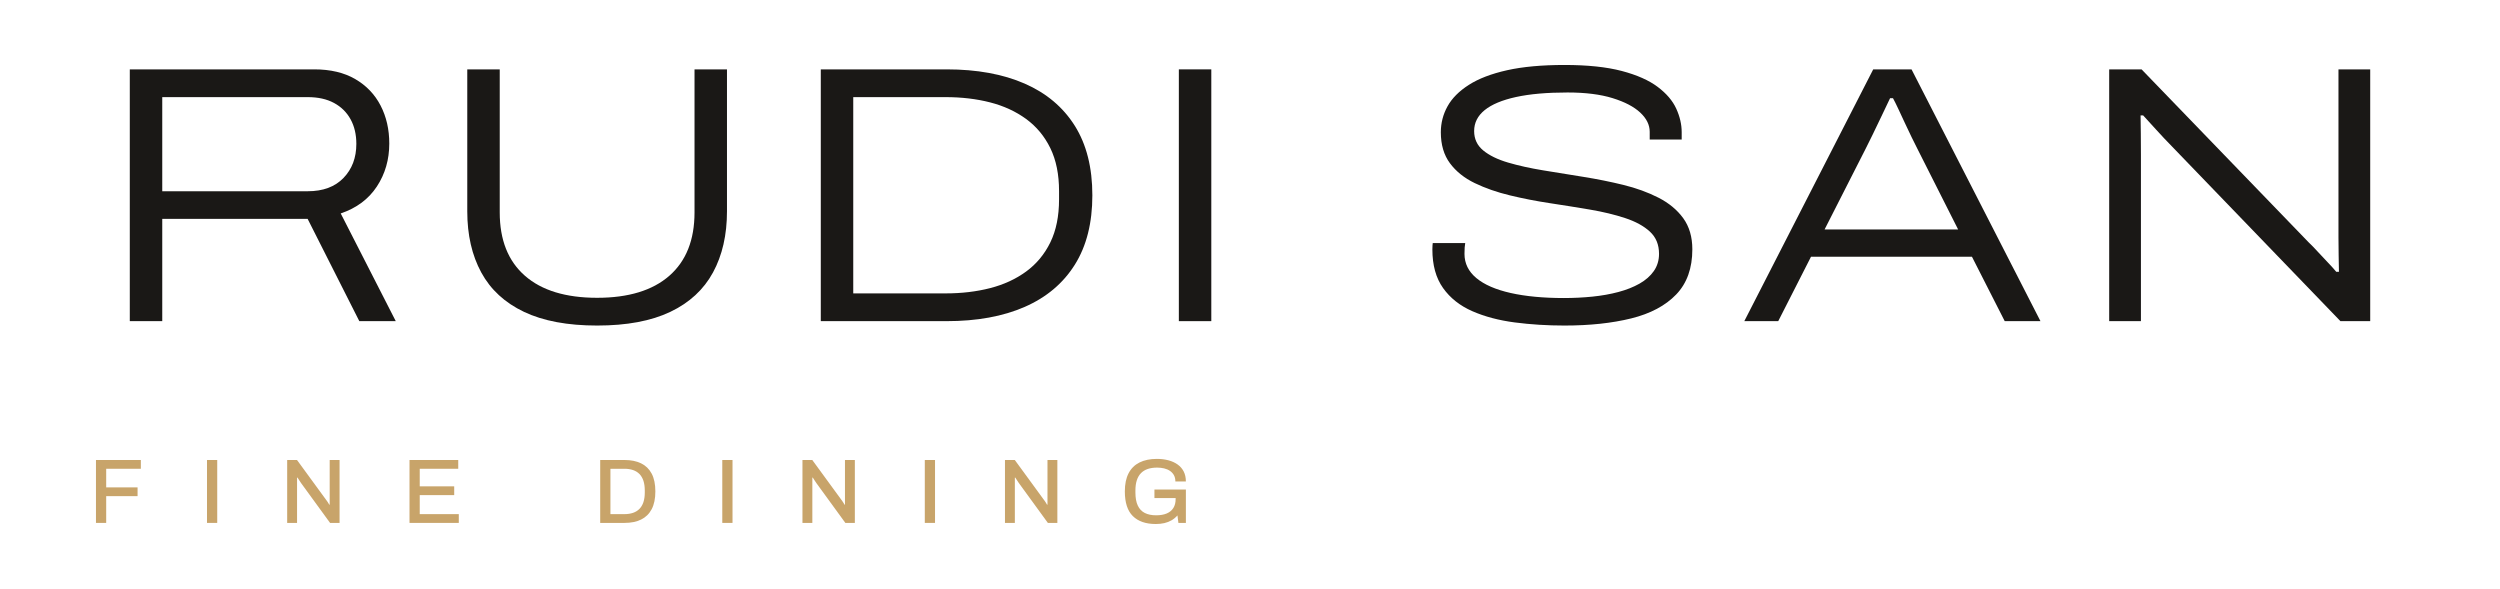
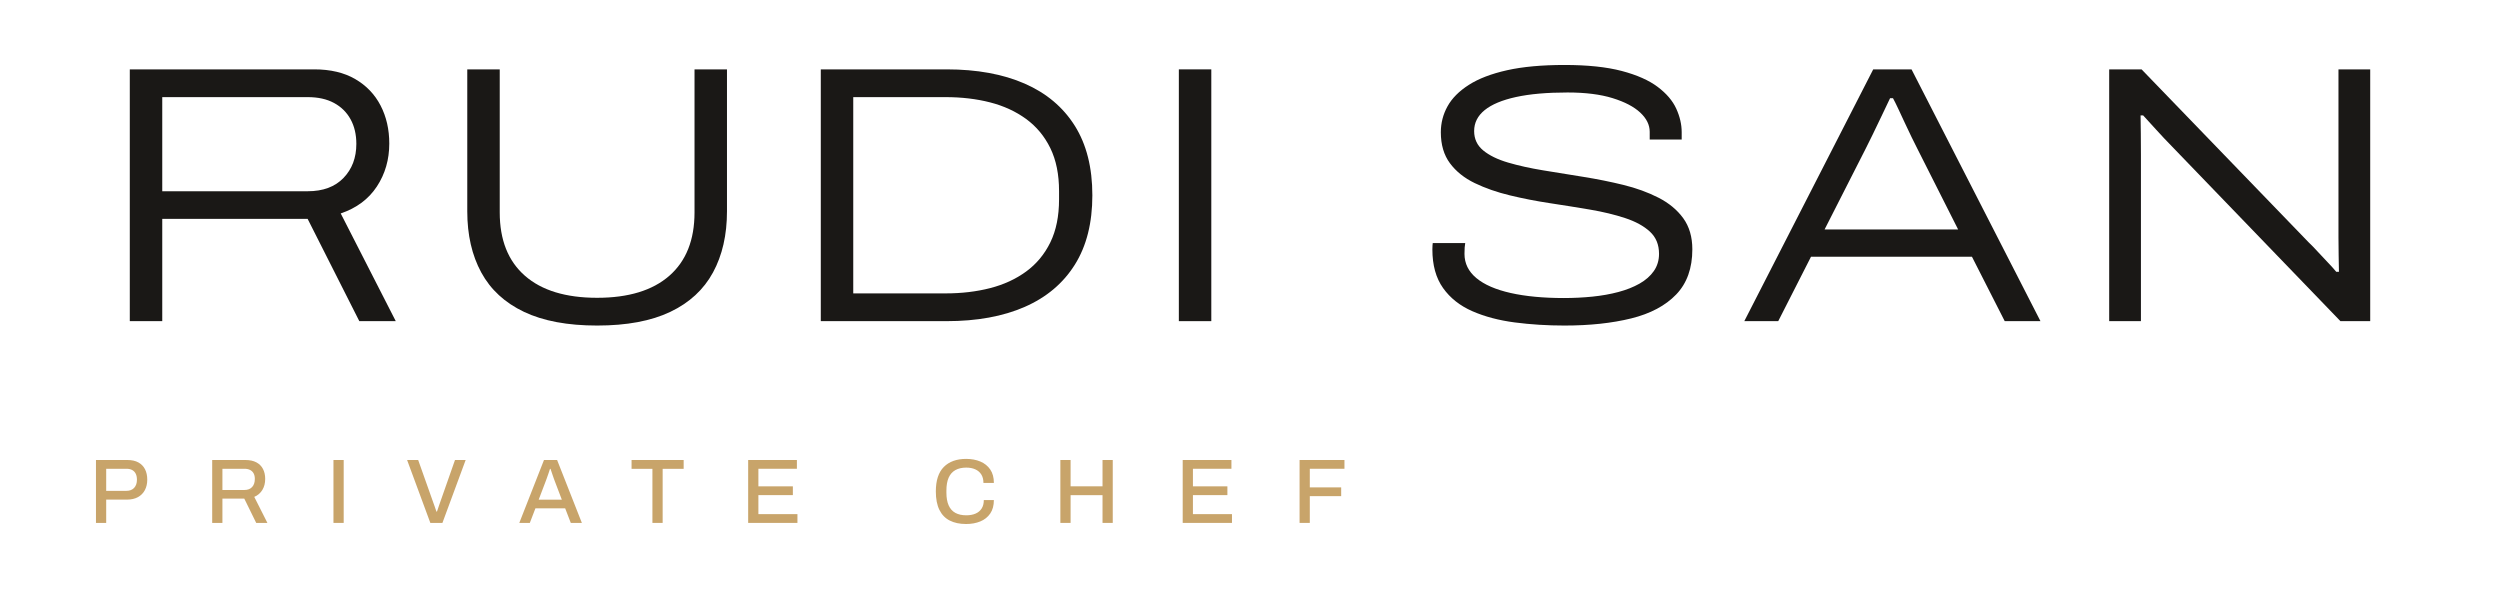
<svg xmlns="http://www.w3.org/2000/svg" xmlns:xlink="http://www.w3.org/1999/xlink" width="1800pt" height="424.08pt" viewBox="0 0 1800 424.08">
  <defs>
    <g>
      <g id="glyph-0-0">
        <path d="M 29.727 0 L 29.727 -181.281 L 162.527 -181.281 C 174.191 -181.281 184.027 -178.953 192.039 -174.293 C 200.051 -169.633 206.137 -163.27 210.309 -155.207 C 214.477 -147.141 216.559 -138.035 216.559 -127.883 C 216.559 -116.309 213.578 -105.992 207.613 -96.926 C 201.648 -87.863 192.977 -81.402 181.594 -77.547 L 221.227 0 L 194.98 0 L 157.773 -73.637 L 53.098 -73.637 L 53.098 0 Z M 53.098 -93.531 L 157.859 -93.531 C 168.871 -93.531 177.453 -96.727 183.609 -103.113 C 189.766 -109.504 192.844 -117.672 192.844 -127.625 C 192.844 -134.395 191.461 -140.301 188.688 -145.34 C 185.918 -150.375 181.941 -154.297 176.762 -157.098 C 171.578 -159.898 165.277 -161.297 157.859 -161.297 L 53.098 -161.297 Z M 53.098 -93.531 " />
      </g>
      <g id="glyph-0-1">
        <path d="M 120.746 3.168 C 99.457 3.168 81.91 -0.113 68.102 -6.684 C 54.293 -13.25 44.031 -22.707 37.316 -35.055 C 30.605 -47.402 27.246 -62.082 27.246 -79.094 L 27.246 -181.281 L 50.621 -181.281 L 50.621 -78.27 C 50.621 -58.457 56.664 -43.262 68.746 -32.684 C 80.828 -22.102 98.164 -16.812 120.746 -16.812 C 143.324 -16.812 160.66 -22.102 172.742 -32.684 C 184.828 -43.262 190.867 -58.457 190.867 -78.27 L 190.867 -181.281 L 214.238 -181.281 L 214.238 -79.094 C 214.238 -62.082 210.883 -47.402 204.168 -35.055 C 197.457 -22.707 187.211 -13.25 173.43 -6.684 C 159.652 -0.113 142.09 3.168 120.746 3.168 Z M 120.746 3.168 " />
      </g>
      <g id="glyph-0-2">
        <path d="M 29.727 0 L 29.727 -181.281 L 120.328 -181.281 C 142.16 -181.281 160.895 -177.863 176.531 -171.027 C 192.172 -164.188 204.199 -154.062 212.621 -140.652 C 221.043 -127.242 225.254 -110.555 225.254 -90.598 C 225.254 -70.695 221.043 -54.035 212.621 -40.625 C 204.199 -27.215 192.172 -17.094 176.531 -10.254 C 160.895 -3.418 142.16 0 120.328 0 Z M 53.098 -19.984 L 119.645 -19.984 C 131.113 -19.984 141.777 -21.246 151.629 -23.773 C 161.484 -26.301 170.133 -30.285 177.574 -35.727 C 185.016 -41.168 190.828 -48.168 195.008 -56.734 C 199.188 -65.301 201.277 -75.617 201.277 -87.691 L 201.277 -93.59 C 201.277 -105.664 199.188 -115.98 195.008 -124.543 C 190.828 -133.109 185.016 -140.109 177.574 -145.555 C 170.133 -150.996 161.484 -154.98 151.629 -157.508 C 141.777 -160.035 131.113 -161.297 119.645 -161.297 L 53.098 -161.297 Z M 53.098 -19.984 " />
      </g>
      <g id="glyph-0-3">
        <path d="M 29.727 -181.281 L 53.098 -181.281 L 53.098 0 L 29.727 0 Z M 29.727 -181.281 " />
      </g>
      <g id="glyph-0-4">
</g>
      <g id="glyph-0-5">
        <path d="M 113.57 3.168 C 101.145 3.168 89.211 2.422 77.773 0.93 C 66.332 -0.566 56.152 -3.262 47.23 -7.16 C 38.312 -11.059 31.281 -16.613 26.145 -23.824 C 21.008 -31.035 18.441 -40.301 18.441 -51.621 C 18.441 -52.688 18.469 -53.633 18.527 -54.457 C 18.586 -55.281 18.645 -55.871 18.703 -56.223 L 42.082 -56.223 C 41.906 -55.281 41.777 -54.207 41.688 -53 C 41.598 -51.797 41.555 -50.277 41.555 -48.453 C 41.555 -41.566 44.41 -35.75 50.113 -31.008 C 55.82 -26.262 64.059 -22.684 74.824 -20.266 C 85.594 -17.848 98.363 -16.641 113.137 -16.641 C 120.145 -16.641 126.992 -16.98 133.672 -17.656 C 140.355 -18.336 146.578 -19.441 152.344 -20.977 C 158.109 -22.512 163.184 -24.52 167.562 -26.996 C 171.941 -29.473 175.383 -32.492 177.879 -36.059 C 180.379 -39.629 181.629 -43.77 181.629 -48.484 C 181.629 -55.086 179.441 -60.406 175.062 -64.445 C 170.688 -68.484 164.742 -71.738 157.223 -74.215 C 149.703 -76.691 141.273 -78.723 131.934 -80.312 C 122.594 -81.898 112.973 -83.441 103.078 -84.938 C 93.18 -86.438 83.562 -88.312 74.223 -90.57 C 64.883 -92.824 56.453 -95.77 48.934 -99.402 C 41.414 -103.035 35.469 -107.797 31.09 -113.691 C 26.715 -119.582 24.527 -127.016 24.527 -135.992 C 24.527 -142.66 26.137 -148.895 29.355 -154.695 C 32.57 -160.496 37.695 -165.645 44.727 -170.133 C 51.758 -174.625 60.922 -178.133 72.219 -180.66 C 83.512 -183.188 97.301 -184.449 113.578 -184.449 C 130.148 -184.449 143.891 -183.008 154.801 -180.129 C 165.715 -177.246 174.332 -173.426 180.656 -168.668 C 186.984 -163.91 191.445 -158.676 194.043 -152.965 C 196.645 -147.25 197.941 -141.621 197.941 -136.078 L 197.941 -130.781 L 174.914 -130.781 L 174.914 -136.359 C 174.914 -141.301 172.652 -145.895 168.129 -150.137 C 163.605 -154.383 156.961 -157.859 148.191 -160.57 C 139.426 -163.285 128.621 -164.641 115.777 -164.641 C 100.953 -164.641 88.57 -163.551 78.625 -161.371 C 68.68 -159.191 61.172 -156.051 56.105 -151.953 C 51.043 -147.859 48.508 -142.828 48.508 -136.863 C 48.508 -131.148 50.699 -126.492 55.074 -122.895 C 59.449 -119.301 65.398 -116.395 72.918 -114.184 C 80.438 -111.977 88.867 -110.105 98.207 -108.574 C 107.547 -107.047 117.164 -105.488 127.059 -103.902 C 136.957 -102.316 146.574 -100.383 155.914 -98.098 C 165.254 -95.809 173.684 -92.746 181.203 -88.906 C 188.723 -85.062 194.672 -80.137 199.047 -74.125 C 203.422 -68.109 205.609 -60.645 205.609 -51.73 C 205.609 -38.117 201.738 -27.281 193.996 -19.215 C 186.25 -11.152 175.457 -5.406 161.613 -1.977 C 147.77 1.453 131.754 3.168 113.57 3.168 Z M 113.57 3.168 " />
      </g>
      <g id="glyph-0-6">
        <path d="M 9.195 0 L 102.02 -181.281 L 129.602 -181.281 L 222.43 0 L 196.699 0 L 173.105 -46.371 L 57.219 -46.371 L 33.625 0 Z M 67 -66.012 L 163.148 -66.012 L 133.809 -124.125 C 132.691 -126.301 131.324 -129.047 129.711 -132.355 C 128.098 -135.664 126.453 -139.121 124.781 -142.727 C 123.109 -146.332 121.523 -149.738 120.023 -152.941 C 118.523 -156.145 117.27 -158.664 116.258 -160.504 L 114.145 -160.504 C 112.324 -156.625 110.254 -152.277 107.93 -147.461 C 105.609 -142.645 103.434 -138.125 101.406 -133.898 C 99.379 -129.672 97.75 -126.387 96.516 -124.043 Z M 67 -66.012 " />
      </g>
      <g id="glyph-0-7">
        <path d="M 29.727 0 L 29.727 -181.281 L 53.039 -181.281 L 173.414 -56.66 C 175.348 -54.84 177.512 -52.617 179.906 -49.984 C 182.305 -47.352 184.711 -44.781 187.137 -42.27 C 189.559 -39.762 191.586 -37.512 193.215 -35.531 L 195.152 -35.531 C 195.094 -38.57 195.023 -42.508 194.938 -47.34 C 194.852 -52.172 194.809 -56.527 194.809 -60.406 L 194.809 -181.281 L 217.664 -181.281 L 217.664 0 L 196.215 0 L 74.863 -125.855 C 71.062 -129.719 67.219 -133.801 63.332 -138.098 C 59.445 -142.395 56.395 -145.738 54.176 -148.133 L 52.328 -148.133 C 52.387 -144.895 52.441 -140.531 52.5 -135.047 C 52.555 -129.562 52.582 -124.43 52.582 -119.652 L 52.582 0 Z M 29.727 0 " />
      </g>
      <g id="glyph-1-0">
-         <path d="M 5.371 0 L 5.371 -45.297 L 37.684 -45.297 L 37.684 -38.98 L 12.734 -38.98 L 12.734 -25.578 L 35.324 -25.578 L 35.324 -19.273 L 12.734 -19.273 L 12.734 0 Z M 5.371 0 " />
+         <path d="M 5.371 0 L 5.371 -45.297 L 27.91 -45.297 C 31.148 -45.297 33.824 -44.707 35.938 -43.527 C 38.055 -42.352 39.641 -40.707 40.707 -38.598 C 41.77 -36.492 42.301 -34.008 42.301 -31.156 C 42.301 -28.293 41.727 -25.777 40.582 -23.613 C 39.438 -21.449 37.777 -19.77 35.602 -18.57 C 33.426 -17.371 30.777 -16.77 27.656 -16.77 L 12.734 -16.77 L 12.734 0 Z M 12.734 -23.086 L 27.328 -23.086 C 29.668 -23.086 31.512 -23.801 32.855 -25.227 C 34.199 -26.656 34.871 -28.621 34.871 -31.121 C 34.871 -32.793 34.586 -34.207 34.023 -35.363 C 33.457 -36.523 32.617 -37.414 31.512 -38.039 C 30.402 -38.664 29.008 -38.98 27.328 -38.98 L 12.734 -38.98 Z M 12.734 -23.086 " />
      </g>
      <g id="glyph-1-1">
+         <path d="M 5.371 0 L 5.371 -45.297 L 29.191 -45.297 C 32.41 -45.297 35.074 -44.73 37.191 -43.594 C 39.305 -42.461 40.891 -40.871 41.949 -38.82 C 43.008 -36.773 43.535 -34.383 43.535 -31.648 C 43.535 -28.613 42.852 -25.969 41.477 -23.711 C 40.102 -21.457 38.164 -19.797 35.664 -18.738 L 45.121 0 L 37.062 0 L 28.484 -17.48 L 12.734 -17.48 L 12.734 0 Z M 12.734 -23.699 L 28.562 -23.699 C 30.945 -23.699 32.793 -24.406 34.105 -25.82 C 35.418 -27.238 36.074 -29.184 36.074 -31.664 C 36.074 -33.227 35.789 -34.543 35.219 -35.621 C 34.645 -36.695 33.805 -37.523 32.695 -38.105 C 31.59 -38.688 30.211 -38.98 28.562 -38.98 L 12.734 -38.98 Z M 12.734 -23.699 " />
+       </g>
+       <g id="glyph-1-2">
        <path d="M 5.371 -45.297 L 12.734 -45.297 L 12.734 0 L 5.371 0 Z M 5.371 -45.297 " />
      </g>
-       <g id="glyph-1-2">
-         <path d="M 5.371 0 L 5.371 -45.297 L 12.449 -45.297 L 33.18 -16.914 C 33.41 -16.641 33.691 -16.258 34.02 -15.77 C 34.348 -15.281 34.668 -14.797 34.973 -14.312 C 35.281 -13.828 35.512 -13.43 35.664 -13.109 L 35.977 -13.109 C 35.977 -13.77 35.977 -14.414 35.977 -15.039 C 35.977 -15.664 35.977 -16.289 35.977 -16.914 L 35.977 -45.297 L 43.09 -45.297 L 43.09 0 L 36.254 0 L 15.332 -28.754 C 14.988 -29.25 14.555 -29.914 14.02 -30.742 C 13.488 -31.574 13.082 -32.207 12.801 -32.641 L 12.484 -32.641 C 12.484 -32.004 12.484 -31.367 12.484 -30.723 C 12.484 -30.082 12.484 -29.426 12.484 -28.754 L 12.484 0 Z M 5.371 0 " />
+       <g id="glyph-1-3">
+         <path d="M 17.391 0 L 0.66 -45.297 L 8.637 -45.297 L 19.867 -13.648 C 20.086 -13.113 20.309 -12.5 20.531 -11.809 C 20.754 -11.117 20.98 -10.457 21.203 -9.82 C 21.43 -9.188 21.621 -8.625 21.785 -8.133 L 22.148 -8.133 C 22.324 -8.59 22.512 -9.129 22.715 -9.746 C 22.918 -10.363 23.133 -11.012 23.363 -11.684 C 23.59 -12.359 23.809 -12.996 24.02 -13.598 L 35.148 -45.297 L 42.824 -45.297 L 26.094 0 Z M 17.391 0 " />
      </g>
-       <g id="glyph-1-3">
+       <g id="glyph-1-4">
+         <path d="M 0.41 0 L 18.184 -45.297 L 27.633 -45.297 L 45.457 0 L 37.48 0 L 33.445 -10.477 L 12.008 -10.477 L 7.988 0 Z M 14.375 -16.742 L 31.027 -16.742 L 25.973 -30.035 C 25.809 -30.453 25.602 -31.008 25.355 -31.695 C 25.105 -32.383 24.84 -33.148 24.555 -33.988 C 24.27 -34.828 23.98 -35.684 23.688 -36.555 C 23.398 -37.422 23.133 -38.207 22.891 -38.91 L 22.512 -38.91 C 22.238 -38.043 21.906 -37.035 21.516 -35.891 C 21.125 -34.746 20.742 -33.648 20.367 -32.598 C 19.996 -31.547 19.684 -30.695 19.43 -30.035 Z M 14.375 -16.742 " />
+       </g>
+       <g id="glyph-1-5">
+         <path d="M 16.465 0 L 16.465 -38.93 L 1.441 -38.93 L 1.441 -45.297 L 38.949 -45.297 L 38.949 -38.93 L 23.828 -38.93 L 23.828 0 Z M 16.465 0 " />
+       </g>
+       <g id="glyph-1-6">
        <path d="M 5.371 0 L 5.371 -45.297 L 40.457 -45.297 L 40.457 -38.98 L 12.734 -38.98 L 12.734 -26.324 L 37.551 -26.324 L 37.551 -20.008 L 12.734 -20.008 L 12.734 -6.316 L 40.852 -6.316 L 40.852 0 Z M 5.371 0 " />
      </g>
-       <g id="glyph-1-4">
+       <g id="glyph-1-7">
</g>
-       <g id="glyph-1-5">
-         <path d="M 5.371 0 L 5.371 -45.297 L 22.871 -45.297 C 27.535 -45.297 31.516 -44.492 34.816 -42.887 C 38.117 -41.277 40.652 -38.812 42.426 -35.488 C 44.195 -32.164 45.082 -27.887 45.082 -22.648 C 45.082 -17.465 44.195 -13.203 42.426 -9.855 C 40.652 -6.512 38.117 -4.031 34.816 -2.418 C 31.516 -0.805 27.535 0 22.871 0 Z M 12.734 -6.316 L 22.809 -6.316 C 25.125 -6.316 27.191 -6.629 29.008 -7.25 C 30.82 -7.871 32.359 -8.816 33.613 -10.086 C 34.867 -11.355 35.824 -12.973 36.484 -14.941 C 37.141 -16.906 37.469 -19.227 37.469 -21.906 L 37.469 -23.277 C 37.469 -26.02 37.141 -28.379 36.484 -30.348 C 35.824 -32.32 34.871 -33.941 33.621 -35.211 C 32.371 -36.48 30.836 -37.426 29.02 -38.047 C 27.207 -38.668 25.133 -38.98 22.809 -38.98 L 12.734 -38.98 Z M 12.734 -6.316 " />
+       <g id="glyph-1-8">
+         <path d="M 24.992 0.793 C 20.367 0.793 16.434 -0.039 13.188 -1.699 C 9.941 -3.359 7.465 -5.922 5.758 -9.383 C 4.051 -12.844 3.195 -17.266 3.195 -22.648 C 3.195 -30.562 5.117 -36.445 8.957 -40.305 C 12.801 -44.16 18.156 -46.09 25.023 -46.09 C 28.828 -46.09 32.234 -45.457 35.238 -44.191 C 38.246 -42.922 40.621 -41.016 42.363 -38.469 C 44.109 -35.918 44.984 -32.691 44.984 -28.785 L 37.469 -28.785 C 37.469 -31.219 36.953 -33.254 35.922 -34.883 C 34.887 -36.516 33.441 -37.746 31.582 -38.574 C 29.723 -39.406 27.559 -39.82 25.09 -39.82 C 22 -39.82 19.387 -39.219 17.246 -38.016 C 15.102 -36.812 13.496 -34.988 12.418 -32.551 C 11.344 -30.113 10.809 -27.02 10.809 -23.277 L 10.809 -21.84 C 10.809 -18.117 11.344 -15.047 12.418 -12.633 C 13.496 -10.215 15.094 -8.418 17.219 -7.238 C 19.344 -6.062 21.973 -5.477 25.109 -5.477 C 27.664 -5.477 29.891 -5.883 31.781 -6.695 C 33.676 -7.508 35.141 -8.73 36.18 -10.359 C 37.215 -11.992 37.734 -14.027 37.734 -16.465 L 44.984 -16.465 C 44.984 -12.531 44.105 -9.293 42.355 -6.746 C 40.605 -4.195 38.227 -2.305 35.219 -1.066 C 32.207 0.172 28.797 0.793 24.992 0.793 Z M 24.992 0.793 " />
      </g>
-       <g id="glyph-1-6">
-         <path d="M 25.859 0.793 C 18.699 0.793 13.199 -1.105 9.359 -4.902 C 5.516 -8.695 3.594 -14.613 3.594 -22.648 C 3.594 -27.91 4.492 -32.273 6.289 -35.734 C 8.082 -39.191 10.699 -41.785 14.141 -43.508 C 17.578 -45.227 21.75 -46.09 26.66 -46.09 C 29.637 -46.09 32.395 -45.754 34.926 -45.09 C 37.457 -44.426 39.672 -43.418 41.566 -42.078 C 43.461 -40.734 44.93 -39.051 45.969 -37.027 C 47.012 -35 47.531 -32.609 47.531 -29.844 L 39.984 -29.844 C 39.984 -31.555 39.645 -33.039 38.965 -34.293 C 38.281 -35.551 37.34 -36.594 36.129 -37.422 C 34.922 -38.25 33.523 -38.859 31.93 -39.242 C 30.336 -39.629 28.637 -39.82 26.824 -39.82 C 24.297 -39.82 22.059 -39.492 20.109 -38.84 C 18.16 -38.184 16.523 -37.176 15.199 -35.812 C 13.875 -34.449 12.879 -32.734 12.211 -30.664 C 11.543 -28.594 11.207 -26.141 11.207 -23.309 L 11.207 -21.922 C 11.207 -18.066 11.773 -14.926 12.91 -12.496 C 14.047 -10.07 15.727 -8.293 17.949 -7.164 C 20.172 -6.039 22.891 -5.477 26.098 -5.477 C 29.113 -5.477 31.66 -5.914 33.742 -6.793 C 35.824 -7.672 37.418 -8.98 38.516 -10.723 C 39.617 -12.469 40.168 -14.633 40.168 -17.219 L 40.168 -17.875 L 24.906 -17.875 L 24.906 -24.043 L 47.547 -24.043 L 47.547 0 L 42.164 0 L 41.469 -5.387 C 40.223 -3.961 38.812 -2.789 37.242 -1.879 C 35.672 -0.965 33.941 -0.293 32.059 0.141 C 30.172 0.574 28.105 0.793 25.859 0.793 Z M 25.859 0.793 " />
+       <g id="glyph-1-9">
+         <path d="M 5.371 0 L 5.371 -45.297 L 12.734 -45.297 L 12.734 -26.344 L 35.727 -26.344 L 35.727 -45.297 L 43.09 -45.297 L 43.09 0 L 35.727 0 L 35.727 -19.977 L 12.734 -19.977 L 12.734 0 Z M 5.371 0 " />
+       </g>
+       <g id="glyph-1-10">
+         <path d="M 5.371 0 L 5.371 -45.297 L 37.684 -45.297 L 37.684 -38.98 L 12.734 -38.98 L 12.734 -25.578 L 35.324 -25.578 L 35.324 -19.273 L 12.734 -19.273 L 12.734 0 Z M 5.371 0 " />
      </g>
    </g>
  </defs>
  <g fill="rgb(10.199%, 9.409%, 8.629%)" fill-opacity="1">
    <use xlink:href="#glyph-0-0" x="63.724" y="231.226" />
  </g>
  <g fill="rgb(10.199%, 9.409%, 8.629%)" fill-opacity="1">
    <use xlink:href="#glyph-0-1" x="309.189" y="231.226" />
  </g>
  <g fill="rgb(10.199%, 9.409%, 8.629%)" fill-opacity="1">
    <use xlink:href="#glyph-0-2" x="561.242" y="231.226" />
  </g>
  <g fill="rgb(10.199%, 9.409%, 8.629%)" fill-opacity="1">
    <use xlink:href="#glyph-0-3" x="819.042" y="231.226" />
  </g>
  <g fill="rgb(10.199%, 9.409%, 8.629%)" fill-opacity="1">
    <use xlink:href="#glyph-0-4" x="912.431" y="231.226" />
  </g>
  <g fill="rgb(10.199%, 9.409%, 8.629%)" fill-opacity="1">
    <use xlink:href="#glyph-0-5" x="1012.873" y="231.226" />
  </g>
  <g fill="rgb(10.199%, 9.409%, 8.629%)" fill-opacity="1">
    <use xlink:href="#glyph-0-6" x="1246.701" y="231.226" />
  </g>
  <g fill="rgb(10.199%, 9.409%, 8.629%)" fill-opacity="1">
    <use xlink:href="#glyph-0-7" x="1488.889" y="231.226" />
  </g>
  <g fill="rgb(78.429%, 64.31%, 41.57%)" fill-opacity="1">
    <use xlink:href="#glyph-1-0" x="63.724" y="376.493" />
  </g>
  <g fill="rgb(78.429%, 64.31%, 41.57%)" fill-opacity="1">
-     <use xlink:href="#glyph-1-1" x="143.669" y="376.493" />
+     <use xlink:href="#glyph-1-1" x="147.407" y="376.493" />
  </g>
  <g fill="rgb(78.429%, 64.31%, 41.57%)" fill-opacity="1">
-     <use xlink:href="#glyph-1-2" x="201.395" y="376.493" />
+     <use xlink:href="#glyph-1-2" x="234.723" y="376.493" />
  </g>
  <g fill="rgb(78.429%, 64.31%, 41.57%)" fill-opacity="1">
-     <use xlink:href="#glyph-1-3" x="289.477" y="376.493" />
+     <use xlink:href="#glyph-1-3" x="292.45" y="376.493" />
  </g>
  <g fill="rgb(78.429%, 64.31%, 41.57%)" fill-opacity="1">
-     <use xlink:href="#glyph-1-4" x="373.629" y="376.493" />
+     <use xlink:href="#glyph-1-4" x="373.486" y="376.493" />
  </g>
  <g fill="rgb(78.429%, 64.31%, 41.57%)" fill-opacity="1">
-     <use xlink:href="#glyph-1-5" x="426.776" y="376.493" />
+     <use xlink:href="#glyph-1-5" x="453.28" y="376.493" />
  </g>
  <g fill="rgb(78.429%, 64.31%, 41.57%)" fill-opacity="1">
-     <use xlink:href="#glyph-1-1" x="514.674" y="376.493" />
+     <use xlink:href="#glyph-1-6" x="533.307" y="376.493" />
  </g>
  <g fill="rgb(78.429%, 64.31%, 41.57%)" fill-opacity="1">
-     <use xlink:href="#glyph-1-2" x="572.4" y="376.493" />
+     <use xlink:href="#glyph-1-7" x="617.459" y="376.493" />
  </g>
  <g fill="rgb(78.429%, 64.31%, 41.57%)" fill-opacity="1">
-     <use xlink:href="#glyph-1-1" x="660.482" y="376.493" />
+     <use xlink:href="#glyph-1-8" x="670.606" y="376.493" />
  </g>
  <g fill="rgb(78.429%, 64.31%, 41.57%)" fill-opacity="1">
-     <use xlink:href="#glyph-1-2" x="718.208" y="376.493" />
+     <use xlink:href="#glyph-1-9" x="758.09" y="376.493" />
  </g>
  <g fill="rgb(78.429%, 64.31%, 41.57%)" fill-opacity="1">
-     <use xlink:href="#glyph-1-6" x="806.29" y="376.493" />
+     <use xlink:href="#glyph-1-6" x="846.172" y="376.493" />
+   </g>
+   <g fill="rgb(78.429%, 64.31%, 41.57%)" fill-opacity="1">
+     <use xlink:href="#glyph-1-10" x="930.324" y="376.493" />
  </g>
</svg>
